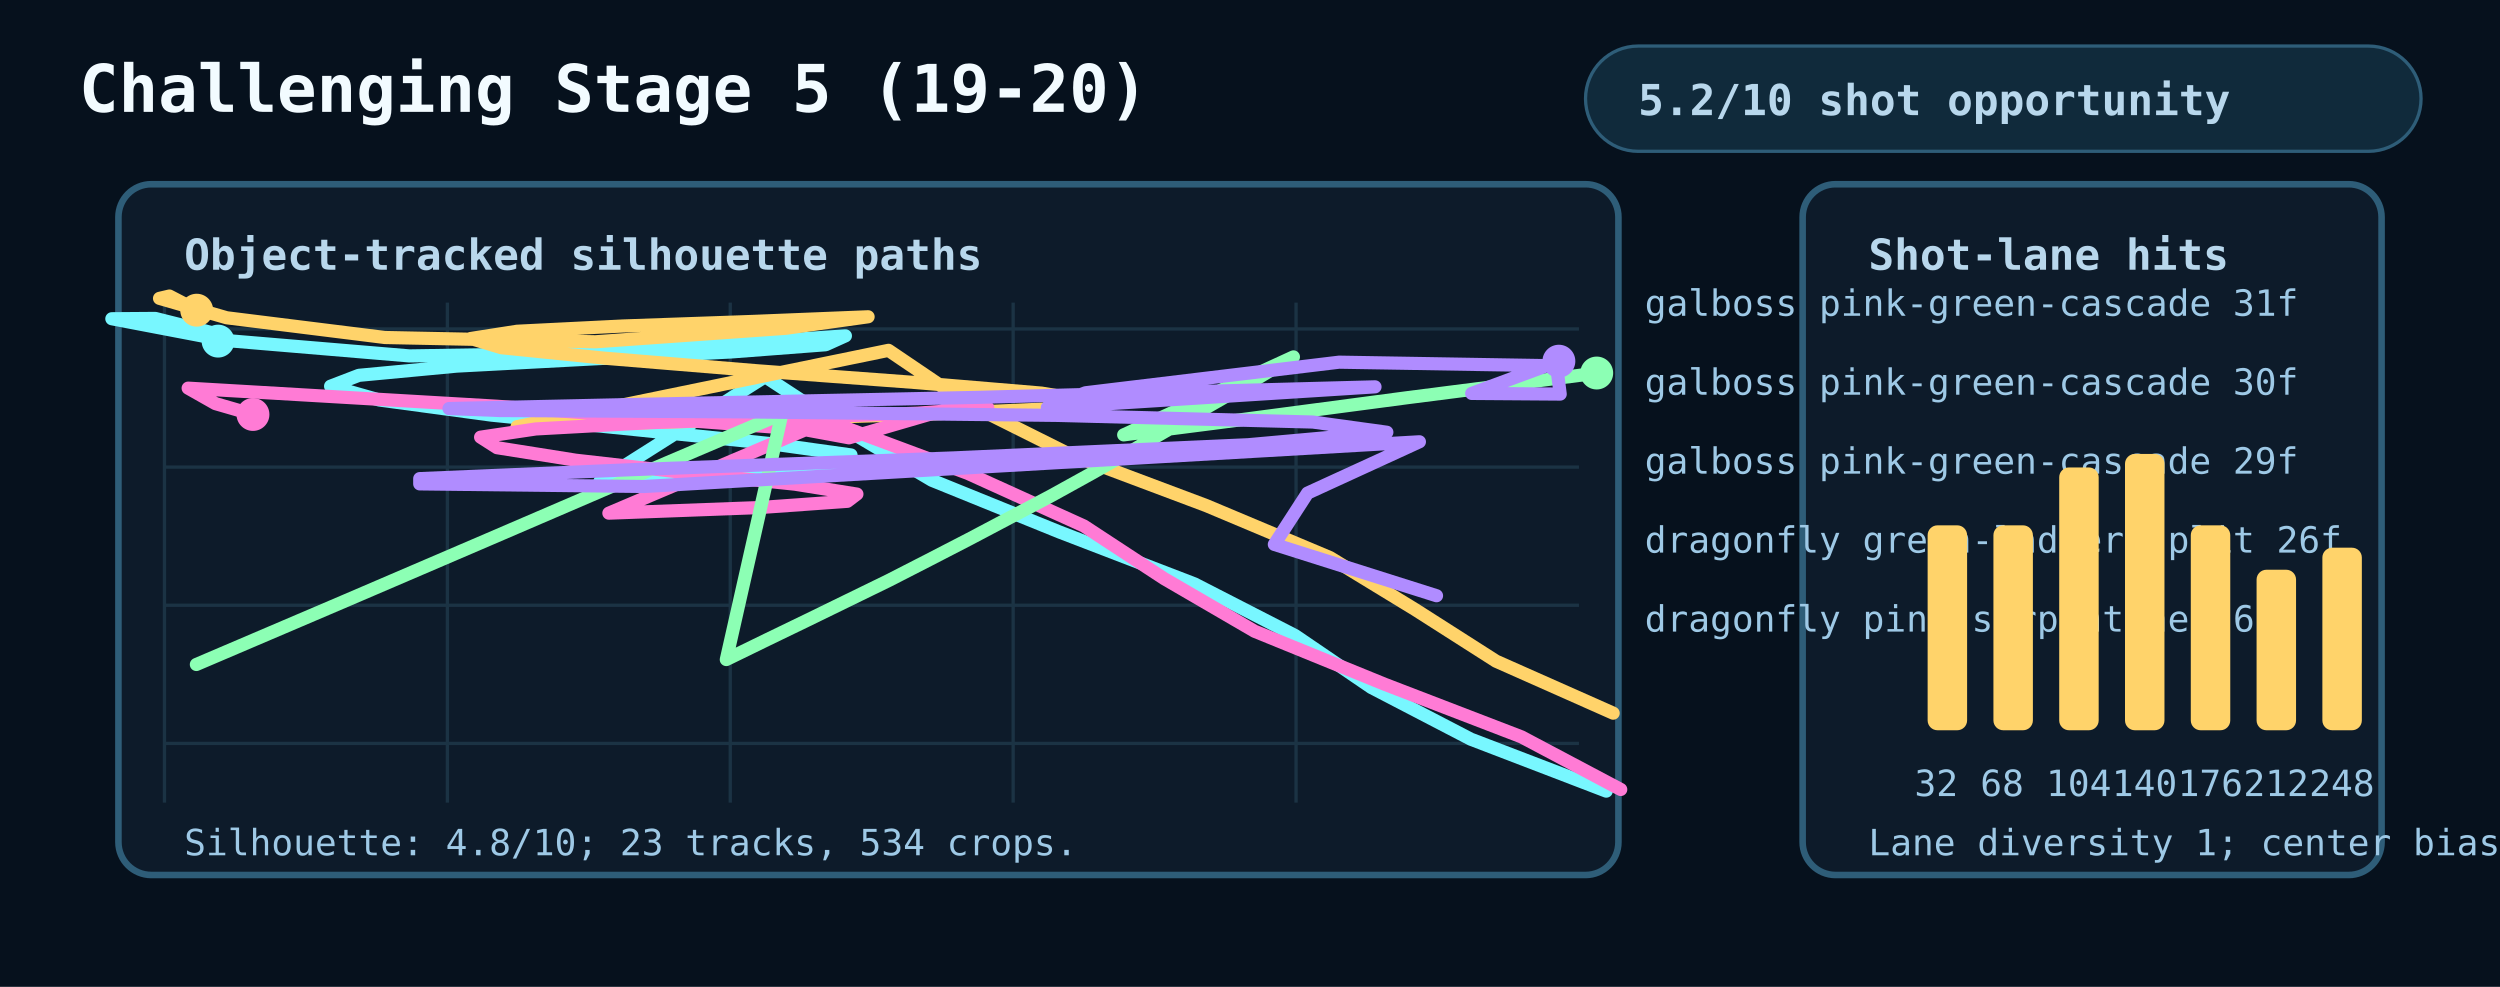
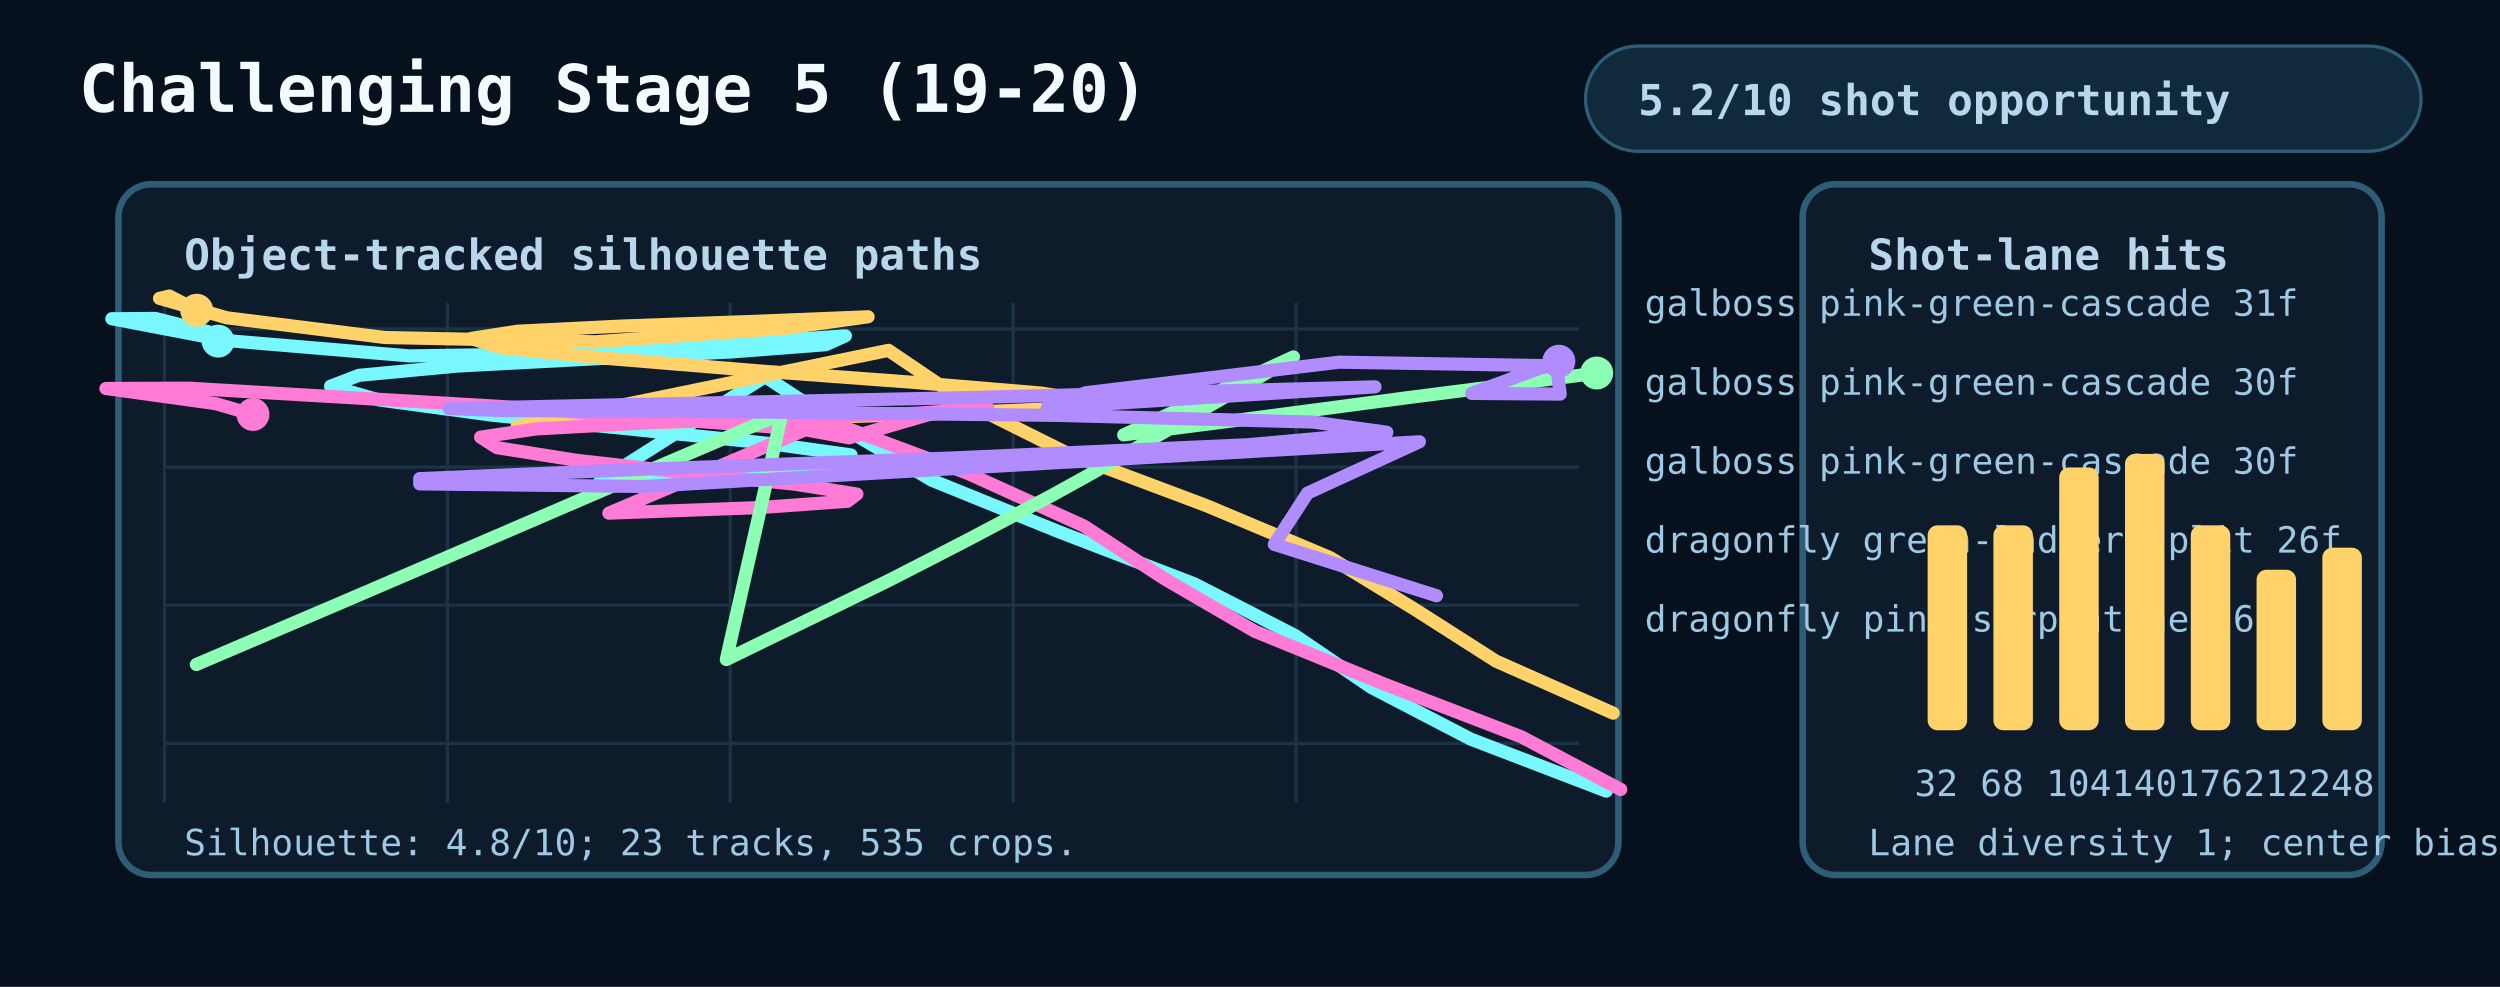
<svg xmlns="http://www.w3.org/2000/svg" width="760" height="300" viewBox="0 0 760 300" role="img" aria-labelledby="title desc">
  <style>
    .bg{fill:#06111d}.panel{fill:#0d1b2a;stroke:#2e5d78;stroke-width:2}.grid{stroke:#1b3344;stroke-width:1}.text{fill:#f2fbff;font:700 20px ui-monospace,Menlo,monospace}.small{fill:#b8d7ec;font:700 13px ui-monospace,Menlo,monospace}.tiny{fill:#9ec9e6;font:11px ui-monospace,Menlo,monospace}.pill{fill:#102a3b;stroke:#2e5d78}
  </style>
  <rect class="bg" x="0" y="0" width="760" height="300" />
  <text class="text" x="24" y="34">Challenging Stage 5 (19-20)</text>
  <rect class="pill" x="482" y="14" width="254" height="32" rx="16" />
  <text class="small" x="498" y="35">5.2/10 shot opportunity</text>
  <rect class="panel" x="36" y="56" width="456" height="210" rx="10" />
  <rect class="panel" x="548" y="56" width="176" height="210" rx="10" />
  <text class="small" x="56" y="82">Object-tracked silhouette paths</text>
  <text class="small" x="568" y="82">Shot-lane hits</text>
  <line class="grid" x1="50" y1="92" x2="50" y2="244" />
  <line class="grid" x1="136" y1="92" x2="136" y2="244" />
  <line class="grid" x1="222" y1="92" x2="222" y2="244" />
  <line class="grid" x1="308" y1="92" x2="308" y2="244" />
  <line class="grid" x1="394" y1="92" x2="394" y2="244" />
  <line class="grid" x1="50" y1="100" x2="480" y2="100" />
  <line class="grid" x1="50" y1="142" x2="480" y2="142" />
  <line class="grid" x1="50" y1="184" x2="480" y2="184" />
  <line class="grid" x1="50" y1="226" x2="480" y2="226" />
  <polyline points="66.3,103.7 67.5,101.9 47.2,96.8 34,96.9 68.6,103.5 124.5,108.2 180.8,107.3 257,102.1 251,104.8 222.2,107 180.4,109.1 138.8,111.3 109.1,114.1 100.5,117.4 115.3,121.6 149.4,126.2 193.1,130.6 233.7,134.8 258.7,138.3 259.2,141.3 232.3,143.9 182.4,146.3 232.6,114.5 256.6,130.2 283.3,146 322,161.7 363.1,177.5 393.7,193.2 416.9,209 447.1,224.7 488.3,240.5" fill="none" stroke="#78f7ff" stroke-width="4" stroke-linecap="round" stroke-linejoin="round" />
  <circle cx="66.3" cy="103.7" r="5" fill="#78f7ff" />
  <text class="tiny" x="500" y="96" fill="#78f7ff">galboss pink-green-cascade 31f</text>
  <polyline points="59.8,94.3 51.5,90 48.5,90.7 68.9,96.6 117,102.6 181,103.9 238.9,99.8 263.9,96.3 229.2,97.7 189.4,99.1 157.2,100.7 143.1,102.9 152.4,105.7 183.9,108.9 230,112.7 278.5,116.3 316.6,119.5 332.7,122.2 320.9,124.2 282,125.9 223.4,127.7 157.2,129.7 270.1,106.5 293.3,122.2 324.9,138 366.7,153.7 404.3,169.5 430.2,185.3 454.8,201 490.4,216.8" fill="none" stroke="#ffd36a" stroke-width="4" stroke-linecap="round" stroke-linejoin="round" />
  <circle cx="59.8" cy="94.3" r="5" fill="#ffd36a" />
  <text class="tiny" x="500" y="120" fill="#ffd36a">galboss pink-green-cascade 30f</text>
-   <polyline points="76.9,126 65.5,122.7 57.2,118 151.2,123.5 244,130.5 258.1,133.1 296.2,122 300.3,124 279,125.6 240.6,127 197.6,128.5 162.9,130.4 146.1,132.9 151.1,136.1 175,139.9 209.3,143.8 241.7,147.2 260.5,150.2 257.6,152.4 230.9,154.3 185.1,156 251.3,127.9 294.2,143.9 329.5,159.9 353.9,175.9 381.4,191.9 420.9,208 462.5,224 492.7,240" fill="none" stroke="#ff7bd5" stroke-width="4" stroke-linecap="round" stroke-linejoin="round" />
+   <polyline points="76.9,126 65.5,122.7 32.2,118.1 57.2,118 151.2,123.5 244,130.5 258.1,133.1 296.2,122 300.3,124 279,125.6 240.6,127 197.6,128.5 162.9,130.4 146.1,132.9 151.1,136.1 175,139.9 209.3,143.8 241.7,147.2 260.5,150.2 257.6,152.4 230.9,154.3 185.1,156 251.3,127.9 294.2,143.9 329.5,159.9 353.9,175.9 381.4,191.9 420.9,208 462.5,224 492.7,240" fill="none" stroke="#ff7bd5" stroke-width="4" stroke-linecap="round" stroke-linejoin="round" />
  <circle cx="76.9" cy="126" r="5" fill="#ff7bd5" />
-   <text class="tiny" x="500" y="144" fill="#ff7bd5">galboss pink-green-cascade 29f</text>
+   <text class="tiny" x="500" y="144" fill="#ff7bd5">galboss pink-green-cascade 30f</text>
  <polyline points="485.4,113.4 456.7,117.2 427.8,120.9 399.1,124.7 370.4,128.5 341.6,132.2 393.2,108.5 380.9,115.8 368.5,122.9 356.2,130 343.9,137.1 331.7,144 319.4,150.8 306.9,157.4 294.6,163.9 282.4,170.2 270.1,176.5 257.8,182.5 245.3,188.6 233.1,194.5 220.8,200.5 237.7,125.8 193.1,144.8 148.7,163.9 104.2,183 59.7,202" fill="none" stroke="#8cffb4" stroke-width="4" stroke-linecap="round" stroke-linejoin="round" />
  <circle cx="485.4" cy="113.4" r="5" fill="#8cffb4" />
  <text class="tiny" x="500" y="168" fill="#8cffb4">dragonfly green-ladder-split 26f</text>
  <polyline points="473.9,109.8 447.4,119.6 474.3,119.8 473.2,111.2 407.1,110.1 330,119.4 318.4,123.9 418,117.6 297.3,120.8 190.7,123 136.5,124.2 151.8,124.8 225.4,125.2 322.3,126.3 399.1,128.3 421.6,131.4 379.4,135.2 290,139.2 191.6,142.8 127.6,145.5 127.6,147.1 195.7,147.9 431.5,134.3 397.5,149.9 387.4,165.5 436.7,181.1" fill="none" stroke="#b08cff" stroke-width="4" stroke-linecap="round" stroke-linejoin="round" />
  <circle cx="473.9" cy="109.8" r="5" fill="#b08cff" />
  <text class="tiny" x="500" y="192" fill="#b08cff">dragonfly pink-serpentine 26f</text>
  <rect x="586" y="159.7" width="12" height="62.3" rx="3" fill="#ffd36a" />
  <text class="tiny" x="582" y="242">32</text>
  <rect x="606" y="159.7" width="12" height="62.3" rx="3" fill="#ffd36a" />
  <text class="tiny" x="602" y="242">68</text>
  <rect x="626" y="142.1" width="12" height="79.9" rx="3" fill="#ffd36a" />
  <text class="tiny" x="622" y="242">104</text>
  <rect x="646" y="138" width="12" height="84" rx="3" fill="#ffd36a" />
  <text class="tiny" x="642" y="242">140</text>
  <rect x="666" y="159.7" width="12" height="62.3" rx="3" fill="#ffd36a" />
  <text class="tiny" x="662" y="242">176</text>
  <rect x="686" y="173.2" width="12" height="48.8" rx="3" fill="#ffd36a" />
  <text class="tiny" x="682" y="242">212</text>
  <rect x="706" y="166.5" width="12" height="55.5" rx="3" fill="#ffd36a" />
  <text class="tiny" x="702" y="242">248</text>
-   <text class="tiny" x="56" y="260">Silhouette: 4.8/10; 23 tracks, 534 crops.</text>
+   <text class="tiny" x="56" y="260">Silhouette: 4.8/10; 23 tracks, 535 crops.</text>
  <text class="tiny" x="568" y="260">Lane diversity 1; center bias 0.185.</text>
</svg>
